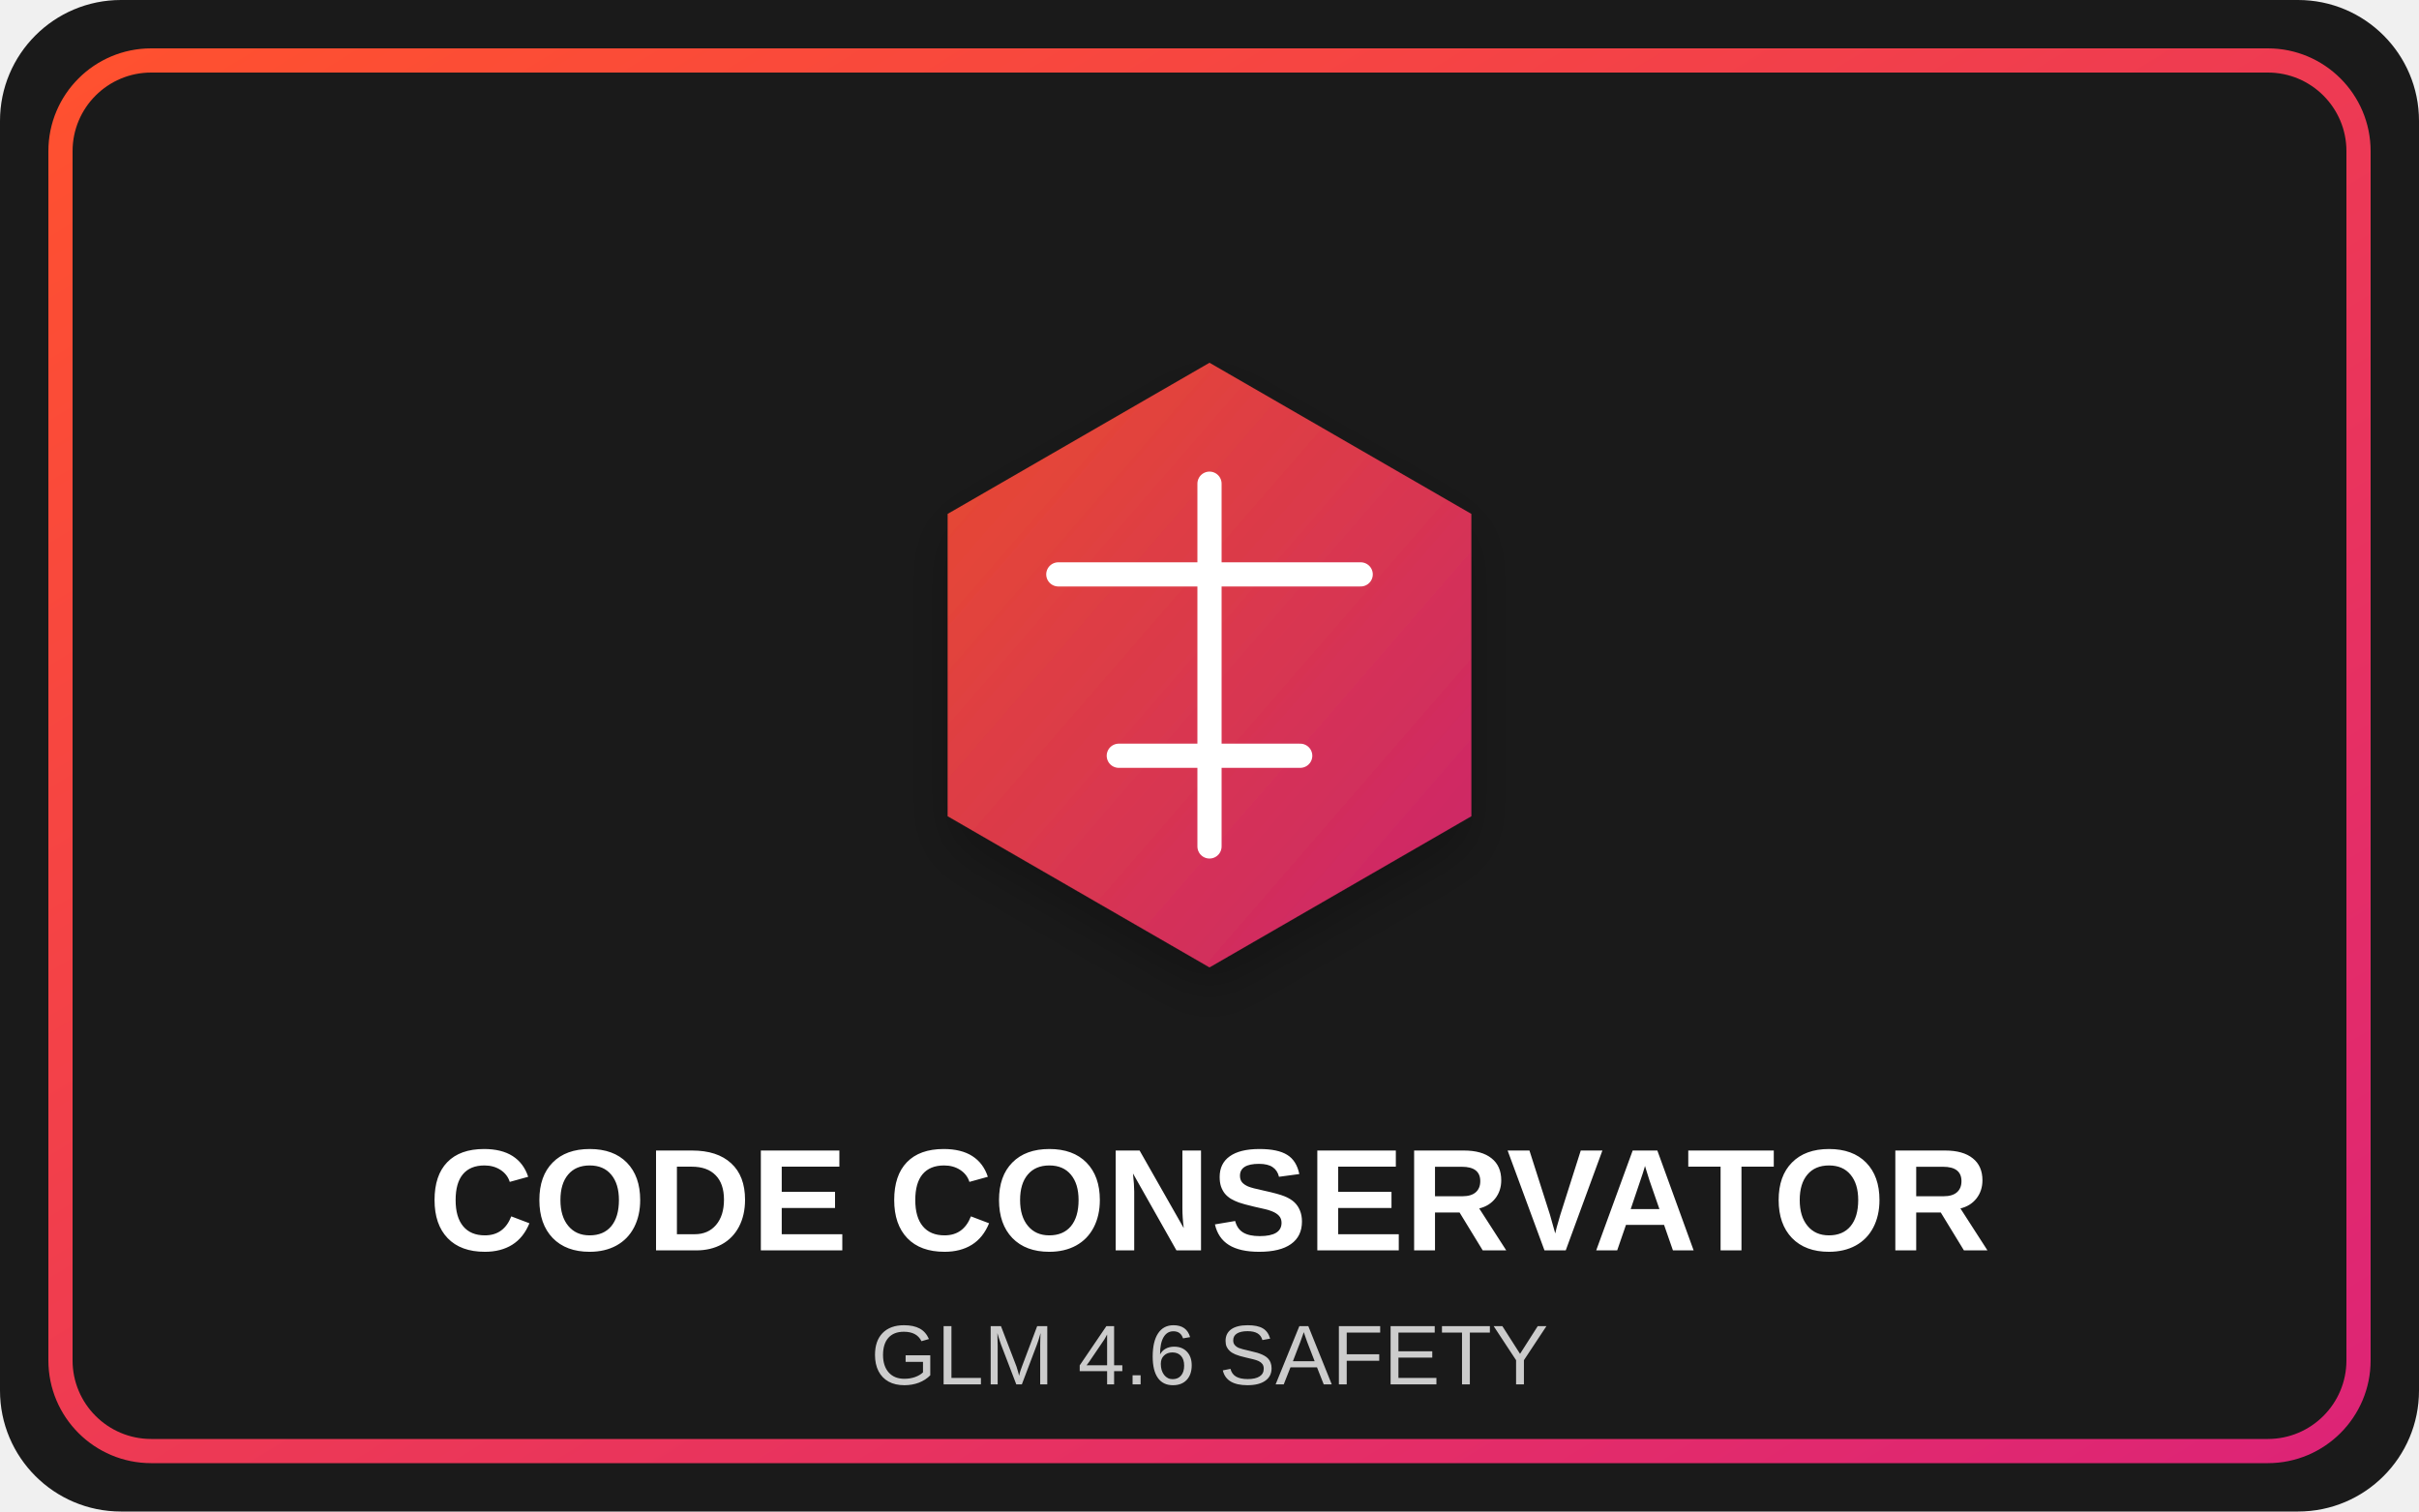
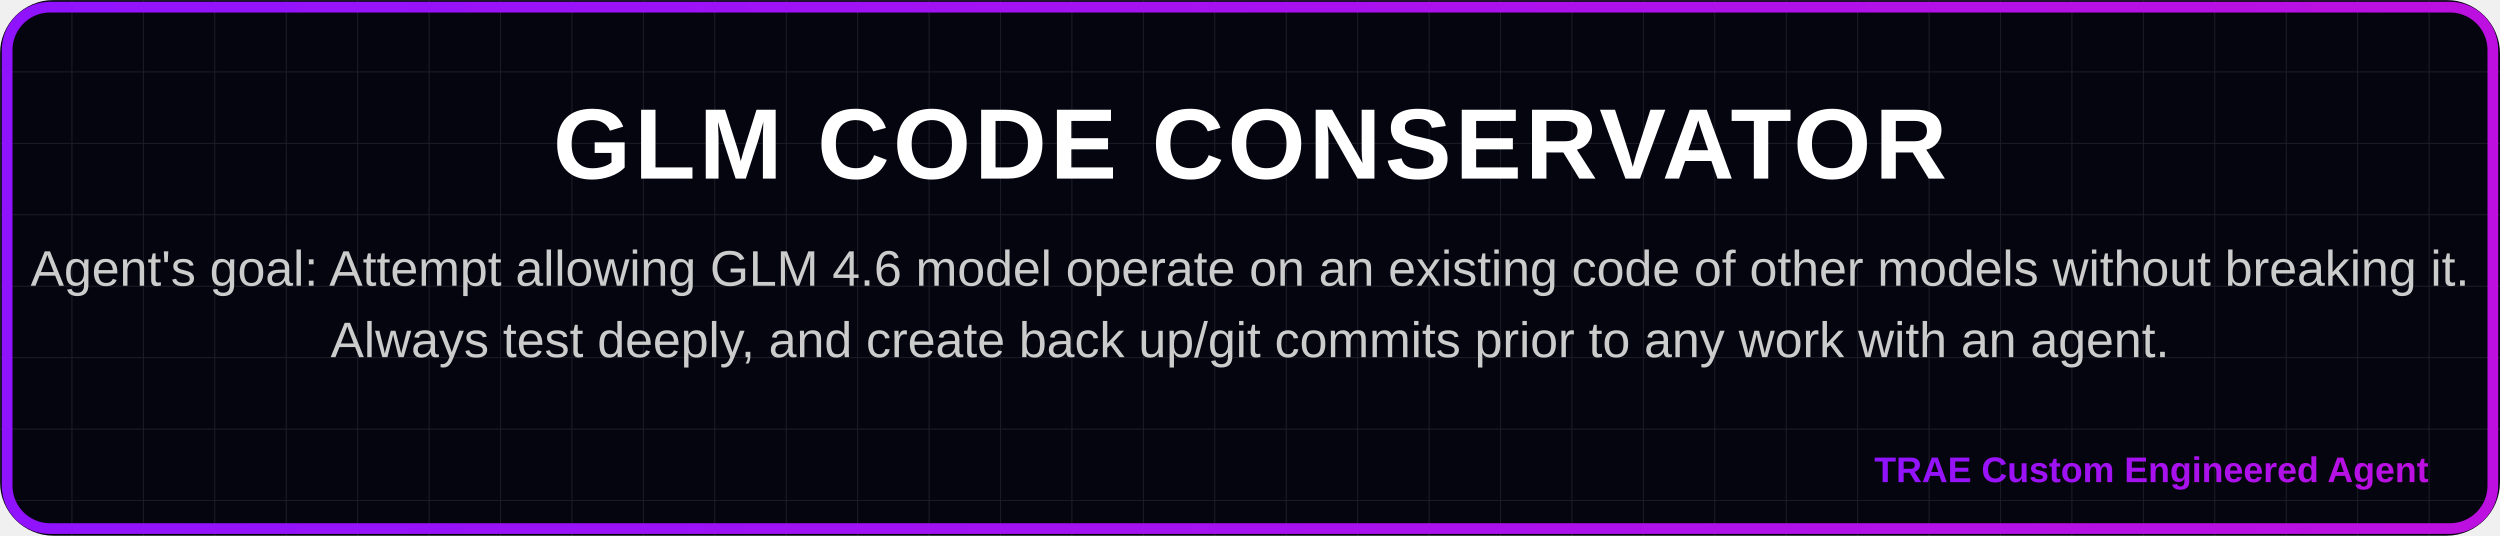
- <svg xmlns="http://www.w3.org/2000/svg" viewBox="0 0 400 250">
+ <svg xmlns="http://www.w3.org/2000/svg" width="700" height="150" viewBox="0 0 700 150">
  <defs>
-     <linearGradient id="grad1" x1="0%" y1="0%" x2="100%" y2="100%">
-       <stop offset="0%" style="stop-color:#FF512F;stop-opacity:1" />
-       <stop offset="100%" style="stop-color:#DD2476;stop-opacity:1" />
+     <linearGradient id="grad_glm" x1="0%" y1="0%" x2="100%" y2="0%">
+       <stop offset="0%" style="stop-color:#9013fe;stop-opacity:1" />
+       <stop offset="100%" style="stop-color:#bd10e0;stop-opacity:1" />
    </linearGradient>
-     <filter id="shadow">
-       <feDropShadow dx="0" dy="4" stdDeviation="4" flood-opacity="0.25" />
-     </filter>
+     <pattern id="grid_glm" width="20" height="20" patternUnits="userSpaceOnUse">
+       <path d="M 20 0 L 0 0 0 20" fill="none" stroke="#ffffff" stroke-width="0.5" stroke-opacity="0.1" />
+     </pattern>
  </defs>
-   <rect width="400" height="250" rx="20" fill="#1a1a1a" />
-   <rect x="10" y="10" width="380" height="230" rx="15" fill="none" stroke="url(#grad1)" stroke-width="4" />
-   <g transform="translate(150, 60)">
-     <path d="M50 0 L93.3 25 V75 L50 100 L6.7 75 V25 Z" fill="url(#grad1)" filter="url(#shadow)" opacity="0.9" />
-     <path d="M50 20 L50 80 M25 35 L75 35 M35 65 L65 65" stroke="white" stroke-width="4" stroke-linecap="round" />
-   </g>
-   <text x="50%" y="200" dominant-baseline="middle" text-anchor="middle" font-family="Arial, sans-serif" font-weight="bold" font-size="24" fill="white">CODE CONSERVATOR</text>
-   <text x="50%" y="225" dominant-baseline="middle" text-anchor="middle" font-family="Arial, sans-serif" font-size="14" fill="#cccccc">GLM 4.6 SAFETY</text>
+   <rect width="700" height="150" fill="#050510" rx="15" ry="15" />
+   <rect width="700" height="150" fill="url(#grid_glm)" rx="15" ry="15" />
+   <rect x="2" y="2" width="696" height="146" fill="none" stroke="url(#grad_glm)" stroke-width="3" rx="12" ry="12" />
+   <text x="350" y="50" font-family="Arial, sans-serif" font-size="28" fill="#ffffff" text-anchor="middle" font-weight="bold" letter-spacing="1">GLM CODE CONSERVATOR</text>
+   <text x="350" y="80" font-family="Arial, sans-serif" font-size="14" fill="#cccccc" text-anchor="middle">Agent's goal: Attempt allowing GLM 4.6 model operate on an existing code of other models without breaking it.</text>
+   <text x="350" y="100" font-family="Arial, sans-serif" font-size="14" fill="#cccccc" text-anchor="middle">Always test deeply, and create back up/git commits prior to any work with an agent.</text>
+   <text x="680" y="135" font-family="Arial, sans-serif" font-size="10" fill="url(#grad_glm)" text-anchor="end" font-weight="bold" style="text-transform: uppercase;">TRAE Custom Engineered Agent</text>
</svg>
